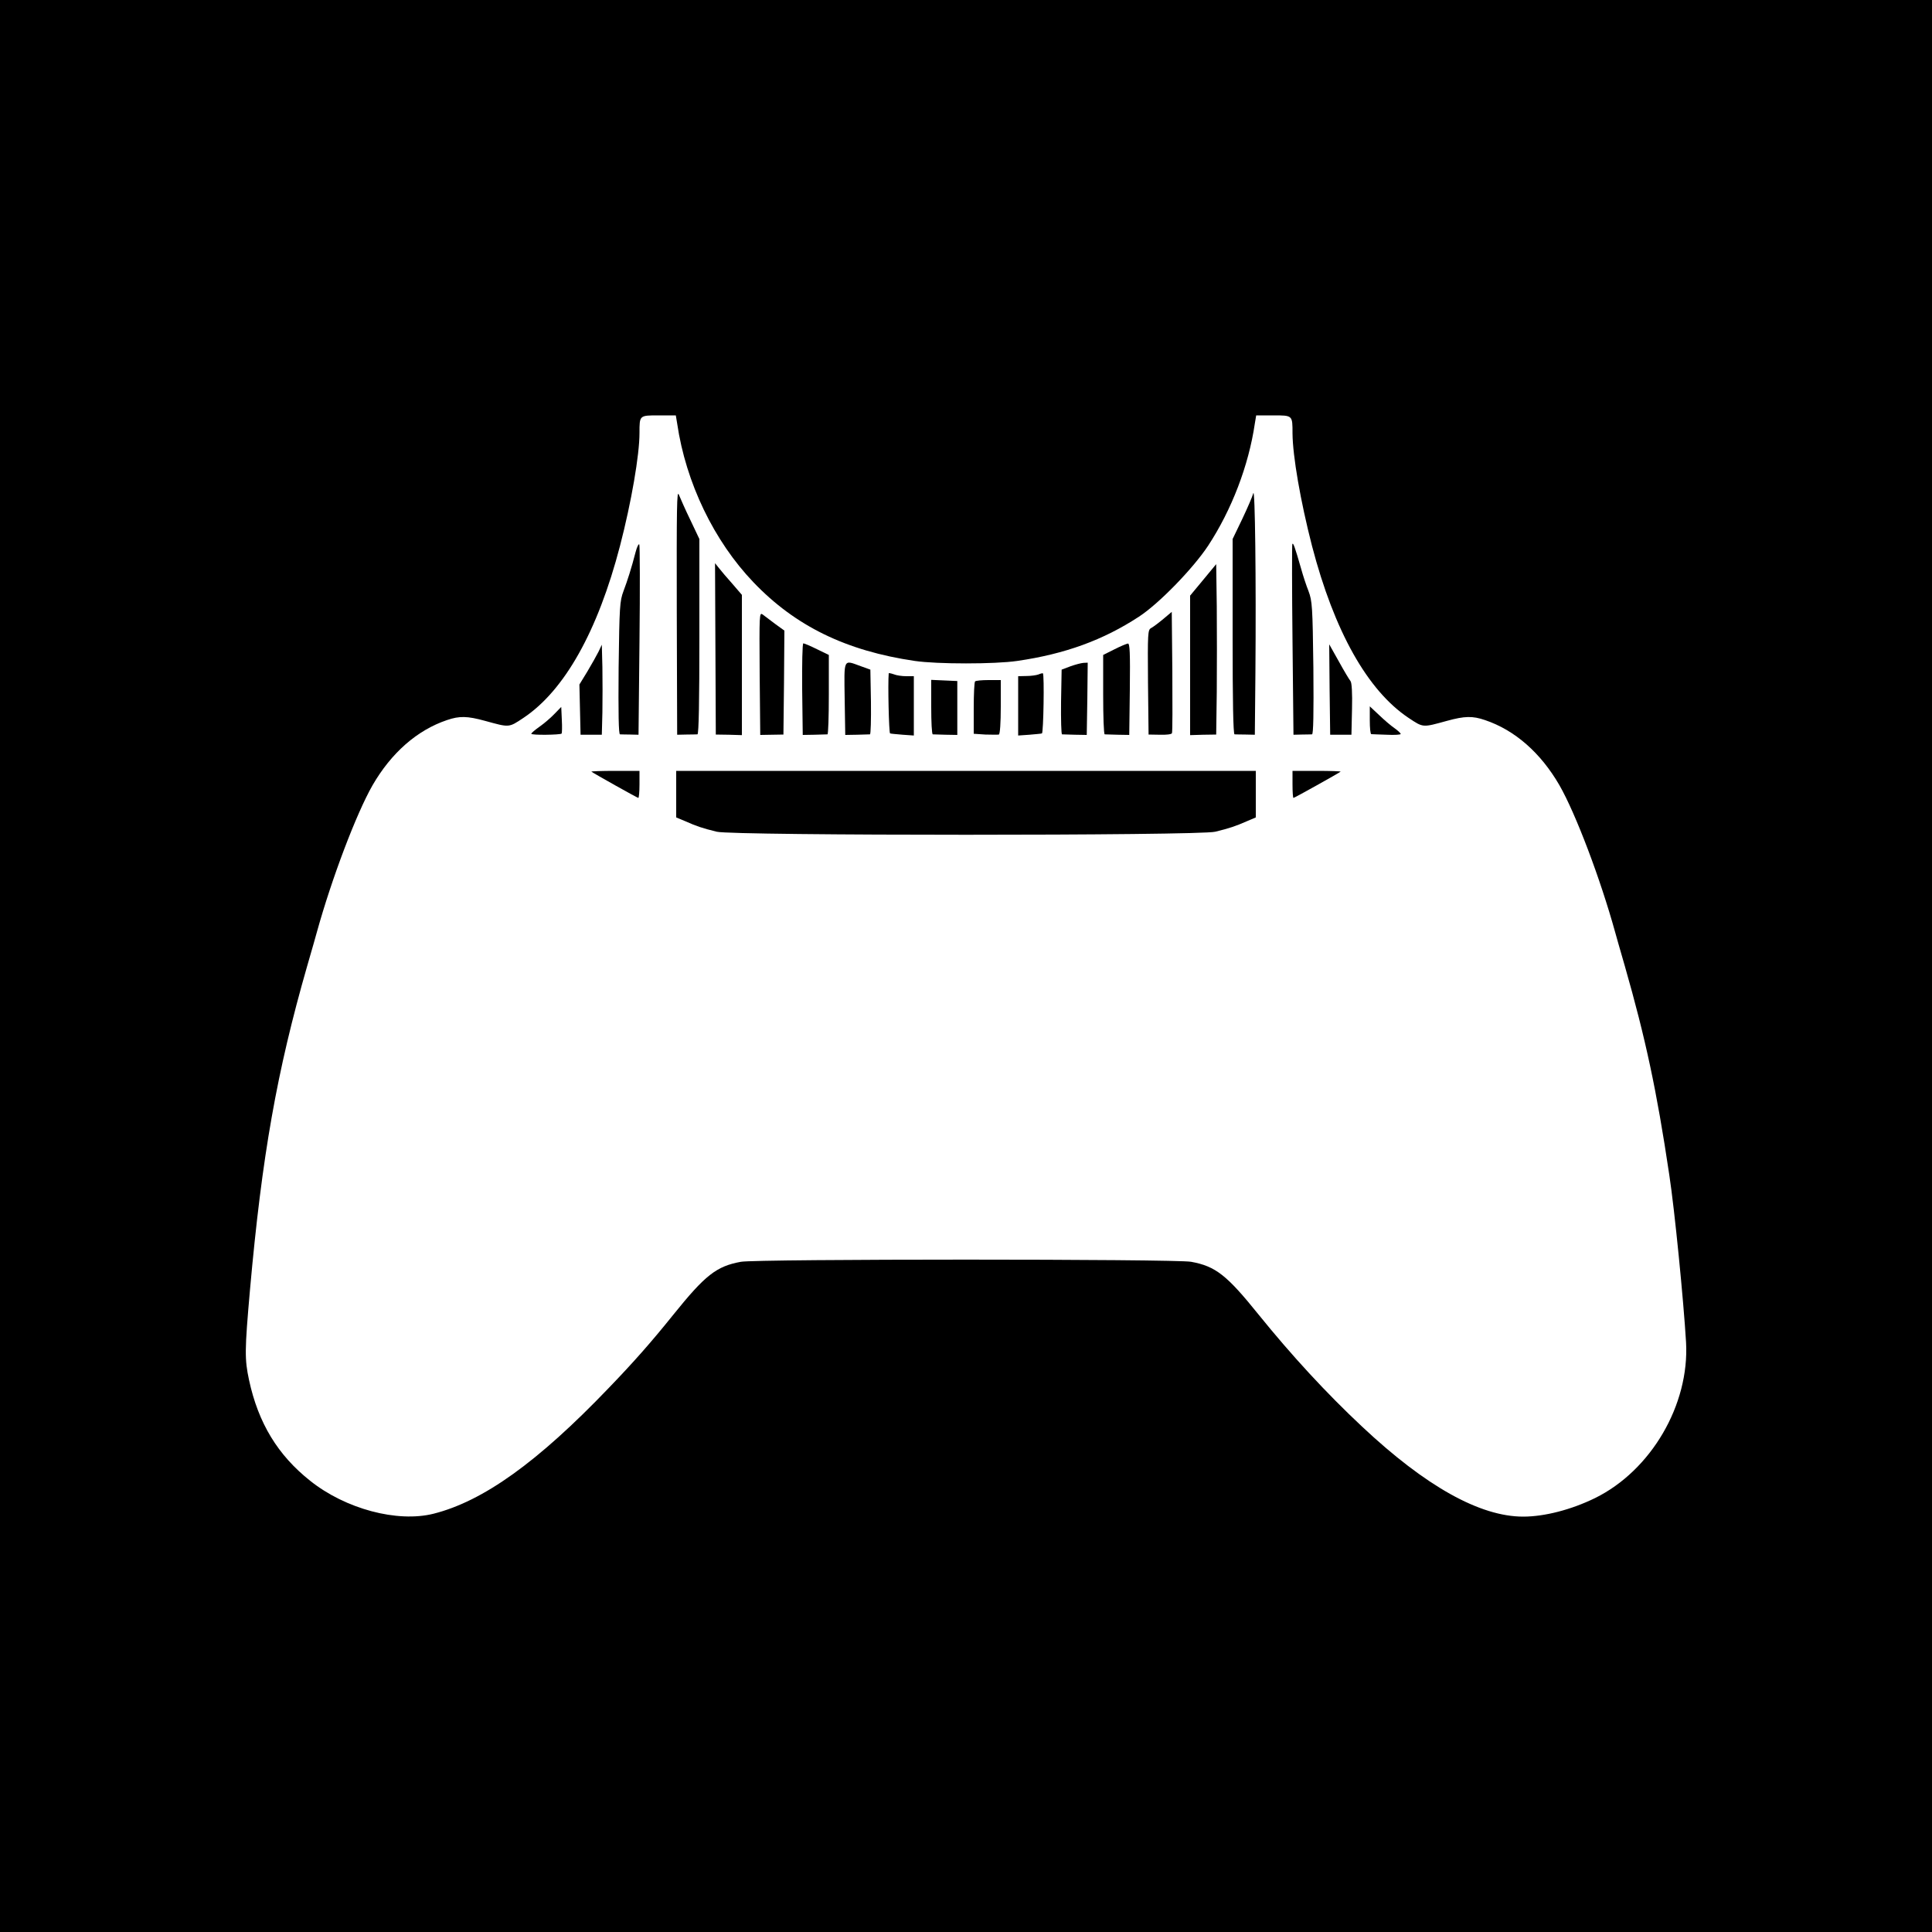
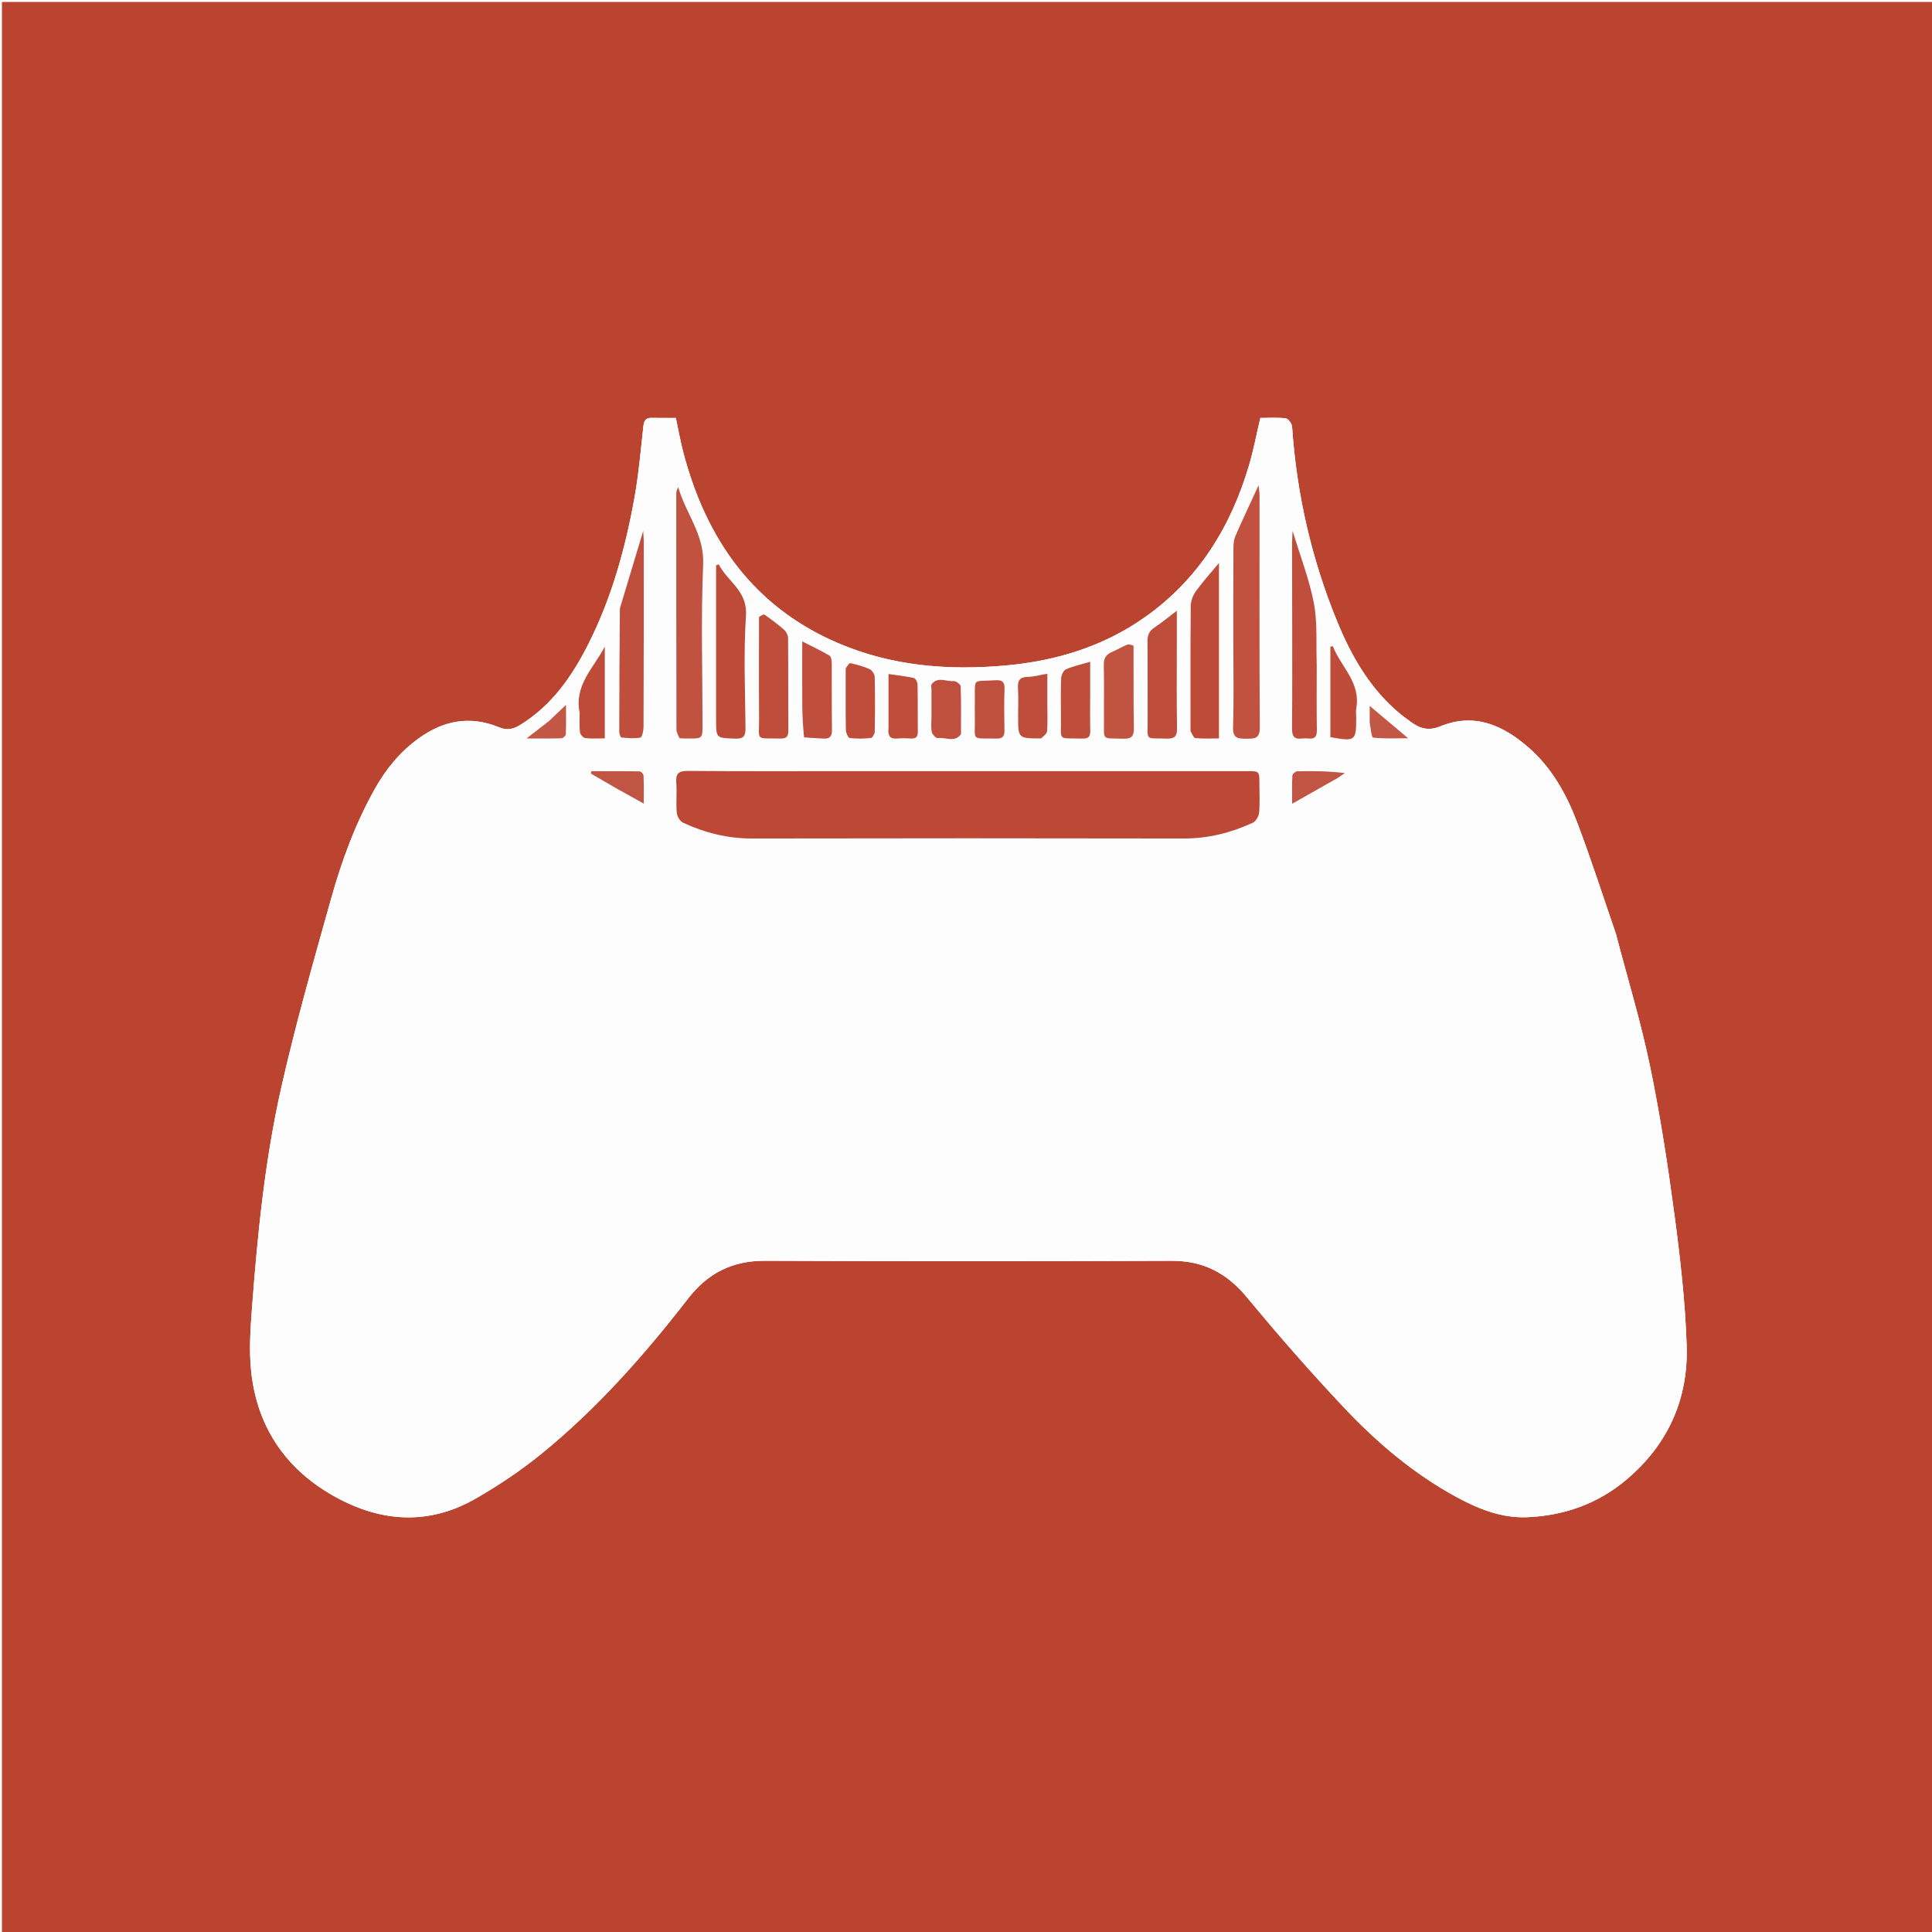
- <svg xmlns="http://www.w3.org/2000/svg" version="1.0" width="1000pt" height="1000pt" viewBox="0 0 1000 1000" preserveAspectRatio="xMidYMid meet">
-   <g transform="translate(0,1000) scale(0.1,-0.1)" fill="#000000" stroke="none">
-     <path d="M0 5000 l0 -5000 5000 0 5000 0 0 5000 0 5000 -5000 0 -5000 0 0 -5000z m3505 2808 c45 -307 191 -609 395 -822 217 -227 480 -355 835 -407 116 -17 414 -17 530 0 248 36 445 108 630 229 103 67 279 248 358 367 122 186 210 415 242 633 l7 42 88 0 c101 0 100 1 100 -93 1 -118 41 -350 101 -583 115 -441 287 -748 500 -890 77 -51 71 -50 199 -15 91 25 132 26 196 4 155 -52 289 -170 386 -338 84 -147 211 -482 288 -760 4 -16 27 -95 50 -175 107 -374 165 -643 230 -1080 28 -183 74 -650 87 -868 18 -323 -181 -663 -471 -806 -123 -60 -261 -96 -372 -96 -224 0 -505 157 -834 466 -186 174 -366 370 -535 579 -165 205 -223 251 -350 274 -82 15 -2248 15 -2330 0 -127 -23 -185 -69 -350 -274 -115 -143 -205 -245 -335 -380 -368 -384 -649 -585 -906 -650 -188 -47 -456 25 -638 170 -168 133 -269 299 -317 522 -23 108 -23 151 5 468 62 694 139 1129 296 1675 23 80 46 159 50 175 77 278 204 613 288 760 97 168 231 286 386 338 64 22 105 21 196 -4 128 -35 122 -36 199 15 213 142 385 449 500 890 59 227 101 471 101 585 0 92 -1 91 100 91 l88 0 7 -42z" />
-     <path d="M3503 6836 l2 -639 48 1 c26 0 52 1 57 1 7 1 10 176 10 506 l0 505 -46 97 c-26 53 -52 113 -60 132 -11 30 -12 -65 -11 -603z" />
-     <path d="M6487 7447 c-4 -16 -30 -76 -57 -133 l-50 -104 0 -505 c0 -330 3 -505 10 -506 6 0 31 -1 58 -1 l47 -1 3 322 c4 481 -2 960 -11 928z" />
-     <path d="M3290 7143 c-22 -85 -42 -147 -63 -203 -19 -51 -21 -79 -25 -397 -2 -237 0 -343 7 -344 6 0 30 -1 54 -1 l42 -1 5 487 c3 269 2 492 -1 498 -3 5 -12 -12 -19 -39z" />
-     <path d="M6689 7183 c-2 -7 -2 -232 1 -500 l5 -486 43 1 c23 0 47 1 53 1 7 1 9 107 7 344 -4 318 -6 346 -25 397 -12 30 -29 82 -38 115 -33 115 -42 140 -46 128z" />
-     <path d="M3703 6642 l2 -444 68 -1 67 -2 0 363 0 363 -49 57 c-28 31 -59 68 -70 82 l-20 25 2 -443z" />
-     <path d="M6228 6999 l-68 -82 0 -361 0 -361 67 2 68 1 3 221 c1 122 1 320 0 441 l-3 220 -67 -81z" />
-     <path d="M3932 6514 l3 -318 60 1 60 1 3 269 2 269 -47 34 c-25 19 -55 41 -65 49 -18 13 -18 3 -16 -305z" />
-     <path d="M6021 6796 c-24 -20 -52 -41 -63 -47 -17 -9 -18 -25 -16 -280 l3 -271 59 -1 c32 -1 60 2 62 8 3 6 3 149 2 319 l-3 309 -44 -37z" />
-     <path d="M4152 6433 l3 -237 60 1 c33 1 63 2 68 2 4 1 7 93 7 206 l0 205 -62 30 c-34 17 -65 30 -70 30 -5 0 -7 -107 -6 -237z" />
-     <path d="M5768 6639 l-58 -29 0 -205 c0 -113 3 -205 8 -206 4 0 34 -1 67 -2 l60 -1 3 237 c2 187 0 237 -10 236 -7 -1 -39 -14 -70 -30z" />
-     <path d="M3098 6627 c-10 -20 -36 -66 -58 -103 l-41 -67 3 -130 3 -130 55 0 55 0 3 117 c1 64 1 168 0 232 l-3 117 -17 -36z" />
-     <path d="M6882 6431 l3 -234 55 0 55 0 3 133 c2 82 -1 137 -8 145 -6 7 -33 52 -60 101 l-50 89 2 -234z" />
-     <path d="M4372 6383 l3 -187 60 1 c33 1 63 2 68 2 4 1 6 76 5 168 l-3 167 -50 18 c-91 33 -86 44 -83 -169z" />
-     <path d="M5540 6551 l-45 -17 -3 -167 c-1 -92 1 -167 5 -168 5 0 35 -1 68 -2 l60 -1 3 187 2 187 -22 -1 c-13 -1 -43 -9 -68 -18z" />
-     <path d="M4600 6515 c-5 -53 1 -310 7 -311 4 -2 34 -4 66 -7 l57 -4 0 154 0 153 -39 0 c-22 0 -51 4 -65 10 -14 5 -26 7 -26 5z" />
-     <path d="M5375 6509 c-11 -4 -39 -8 -62 -8 l-43 -1 0 -153 0 -154 58 4 c31 3 61 5 65 7 8 1 13 304 5 311 -1 1 -12 -1 -23 -6z" />
-     <path d="M4820 6340 c0 -77 3 -140 8 -141 4 0 34 -1 67 -2 l60 -1 0 139 0 140 -67 3 -68 3 0 -141z" />
-     <path d="M5047 6473 c-4 -3 -7 -66 -7 -139 l0 -132 60 -4 c33 -1 65 -1 70 0 6 2 10 61 10 143 l0 139 -63 0 c-35 0 -67 -3 -70 -7z" />
-     <path d="M2870 6305 c-19 -20 -54 -50 -77 -66 -24 -17 -43 -33 -43 -37 0 -8 149 -6 157 1 2 3 3 35 1 71 l-3 67 -35 -36z" />
-     <path d="M7090 6272 c0 -40 3 -72 8 -72 4 0 40 -2 80 -3 39 -2 72 0 72 4 0 4 -15 18 -32 30 -18 12 -54 43 -80 68 l-48 45 0 -72z" />
-     <path d="M3061 6006 c10 -8 238 -136 243 -136 3 0 6 32 6 70 l0 70 -127 0 c-69 0 -124 -2 -122 -4z" />
-     <path d="M3500 5890 l0 -121 48 -20 c56 -25 88 -36 162 -54 82 -21 2498 -21 2580 0 74 18 106 29 163 54 l47 20 0 121 0 120 -1500 0 -1500 0 0 -120z" />
-     <path d="M6690 5940 c0 -38 2 -70 5 -70 5 0 236 129 244 136 2 2 -53 4 -122 4 l-127 0 0 -70z" />
-   </g>
+ <svg xmlns="http://www.w3.org/2000/svg" version="1.1" id="Layer_1" x="0px" y="0px" width="100%" viewBox="0 0 1000 1000" enable-background="new 0 0 1000 1000" xml:space="preserve">
+   <path fill="#BB4430" opacity="1" stroke="none" d=" M628,1001   C418.667,1001 209.833,1001 1,1001   C1,667.667 1,334.333 1,1   C334.333,1 667.667,1 1001,1   C1001,334.333 1001,667.667 1001,1001   C876.833,1001 752.667,1001 628,1001  M836.326,483.098   C829.702,463.917 823.516,444.57 816.311,425.611   C810.785,411.069 803.233,397.44 791.259,386.981   C777.978,375.379 763.178,368.705 745.462,375.967   C739.491,378.414 734.888,377.139 730.23,373.625   C728.502,372.321 726.699,371.111 725.026,369.74   C709.354,356.902 699.593,339.914 692.077,321.58   C678.841,289.292 671.129,255.668 668.778,220.814   C668.673,219.253 666.783,216.695 665.485,216.535   C661.116,215.995 656.638,216.33 652.343,216.33   C650.325,224.885 648.803,233.083 646.444,241.032   C636.979,272.918 620.224,299.944 592.67,319.415   C570.878,334.813 546.246,342.209 519.893,344.516   C490.258,347.11 461.21,344.659 433.646,332.813   C390.028,314.069 365.669,279.327 353.798,234.632   C352.195,228.597 351.127,222.421 349.811,216.308   C345.311,216.308 341.322,216.385 337.339,216.282   C334.366,216.205 333.357,217.579 333.036,220.45   C331.651,232.849 330.603,245.324 328.403,257.586   C323.744,283.552 316.746,308.889 304.897,332.62   C296.386,349.664 285.822,365.079 269.106,375.315   C265.617,377.451 262.386,378.135 258.317,376.455   C243.499,370.339 229.784,372.783 216.854,382.075   C207.149,389.048 199.845,397.963 194.071,408.23   C183.977,426.181 176.903,445.433 171.376,465.147   C162.26,497.66 152.967,530.178 145.541,563.098   C137.14,600.338 133.34,638.378 130.471,676.436   C129.638,687.484 128.845,698.738 129.991,709.693   C132.939,737.884 147.222,759.581 171.675,773.728   C195.905,787.745 221.253,790.031 246.258,775.641   C258.038,768.861 269.497,761.214 280.038,752.651   C308.89,729.214 333.406,701.484 356.104,672.193   C366.394,658.915 379.043,652.506 395.951,652.577   C466.103,652.872 536.257,652.848 606.409,652.592   C622.909,652.532 635.116,659.002 645.553,671.648   C661.655,691.157 678.352,710.233 695.71,728.63   C712.776,746.72 731.722,762.805 753.761,774.81   C765.163,781.021 777.236,785.838 790.309,785.315   C809.402,784.551 826.908,778.434 841.737,765.954   C863.26,747.843 873.921,724.278 873.022,696.507   C872.295,674.083 869.746,651.65 866.781,629.384   C863.333,603.489 859.389,577.599 854.097,552.031   C849.348,529.085 842.481,506.577 836.326,483.098  z" />
+   <path fill="#FEFDFD" opacity="1" stroke="none" d=" M836.438,483.487   C842.481,506.577 849.348,529.085 854.097,552.031   C859.389,577.599 863.333,603.489 866.781,629.384   C869.746,651.65 872.295,674.083 873.022,696.507   C873.921,724.278 863.26,747.843 841.737,765.954   C826.908,778.434 809.402,784.551 790.309,785.315   C777.236,785.838 765.163,781.021 753.761,774.81   C731.722,762.805 712.776,746.72 695.71,728.63   C678.352,710.233 661.655,691.157 645.553,671.648   C635.116,659.002 622.909,652.532 606.409,652.592   C536.257,652.848 466.103,652.872 395.951,652.577   C379.043,652.506 366.394,658.915 356.104,672.193   C333.406,701.484 308.89,729.214 280.038,752.651   C269.497,761.214 258.038,768.861 246.258,775.641   C221.253,790.031 195.905,787.745 171.675,773.728   C147.222,759.581 132.939,737.884 129.991,709.693   C128.845,698.738 129.638,687.484 130.471,676.436   C133.34,638.378 137.14,600.338 145.541,563.098   C152.967,530.178 162.26,497.66 171.376,465.147   C176.903,445.433 183.977,426.181 194.071,408.23   C199.845,397.963 207.149,389.048 216.854,382.075   C229.784,372.783 243.499,370.339 258.317,376.455   C262.386,378.135 265.617,377.451 269.106,375.315   C285.822,365.079 296.386,349.664 304.897,332.62   C316.746,308.889 323.744,283.552 328.403,257.586   C330.603,245.324 331.651,232.849 333.036,220.45   C333.357,217.579 334.366,216.205 337.339,216.282   C341.322,216.385 345.311,216.308 349.811,216.308   C351.127,222.421 352.195,228.597 353.798,234.632   C365.669,279.327 390.028,314.069 433.646,332.813   C461.21,344.659 490.258,347.11 519.893,344.516   C546.246,342.209 570.878,334.813 592.67,319.415   C620.224,299.944 636.979,272.918 646.444,241.032   C648.803,233.083 650.325,224.885 652.343,216.33   C656.638,216.33 661.116,215.995 665.485,216.535   C666.783,216.695 668.673,219.253 668.778,220.814   C671.129,255.668 678.841,289.292 692.077,321.58   C699.593,339.914 709.354,356.902 725.026,369.74   C726.699,371.111 728.502,372.321 730.23,373.625   C734.888,377.139 739.491,378.414 745.462,375.967   C763.178,368.705 777.978,375.379 791.259,386.981   C803.233,397.44 810.785,411.069 816.311,425.611   C823.516,444.57 829.702,463.917 836.438,483.487  M439.5,399.141   C411.676,399.141 383.85,399.263 356.028,399.026   C351.097,398.984 349.69,400.517 350.043,405.223   C350.429,410.359 349.836,415.573 350.288,420.698   C350.451,422.548 352.002,425.12 353.612,425.863   C364.898,431.075 376.682,434.032 389.305,434.008   C463.781,433.865 538.258,433.865 612.735,434.008   C625.359,434.032 637.139,431.053 648.427,425.85   C650.029,425.112 651.543,422.518 651.714,420.657   C652.169,415.7 651.869,410.674 651.869,405.676   C651.869,399.146 651.869,399.141 645.433,399.141   C577.122,399.14 508.811,399.141 439.5,399.141  M638.375,334.5   C638.375,348.486 638.67,362.482 638.232,376.455   C638.049,382.3 640.895,382.353 645.193,382.356   C649.485,382.358 652.114,382.314 652.075,376.471   C651.806,336.512 651.961,296.55 651.954,256.588   C651.953,255.134 651.691,253.679 651.448,251.163   C647.06,260.695 643.161,268.926 639.514,277.268   C638.685,279.165 638.432,281.443 638.421,283.548   C638.336,300.199 638.375,316.849 638.375,334.5  M352.208,382.203   C353.54,382.221 354.872,382.253 356.204,382.254   C363.626,382.262 363.626,382.26 363.626,375.06   C363.625,347.412 362.77,319.727 363.959,292.13   C364.628,276.622 354.881,265.708 351.081,252.228   C350.313,253.415 350.031,254.5 350.031,255.585   C350.029,296.225 350.039,336.864 350.128,377.503   C350.131,379.014 350.934,380.524 352.208,382.203  M616.219,378.818   C617.065,379.948 617.829,381.965 618.773,382.054   C622.699,382.422 626.68,382.209 630.939,382.209   C630.939,351.859 630.939,322.096 630.939,291.409   C626.515,296.74 622.498,301.152 619.028,305.96   C617.514,308.059 616.36,310.959 616.335,313.508   C616.126,334.984 616.215,356.464 616.219,378.818  M370.647,316.5   C370.647,335.166 370.648,353.832 370.647,372.498   C370.647,382.209 370.657,381.935 380.446,382.315   C385.121,382.497 385.918,380.795 385.874,376.604   C385.672,357.274 384.852,337.879 386.109,318.628   C386.955,305.656 376.488,301.013 372.029,292.11   C371.568,292.279 371.108,292.447 370.647,292.615   C370.647,300.243 370.647,307.871 370.647,316.5  M681.538,343.5   C681.152,333.061 681.989,322.389 680.066,312.241   C677.731,299.916 673.067,288.033 669.053,274.776   C668.92,277.52 668.775,279.123 668.775,280.726   C668.779,293.044 668.825,305.361 668.832,317.679   C668.843,337.488 668.919,357.297 668.76,377.105   C668.729,380.944 669.785,382.767 673.8,382.257   C674.946,382.112 676.138,382.132 677.29,382.253   C680.545,382.594 681.648,381.231 681.602,377.958   C681.443,366.807 681.539,355.653 681.538,343.5  M320.738,315.344   C320.65,336.473 320.544,357.603 320.521,378.733   C320.52,379.772 321.152,381.667 321.63,381.713   C324.911,382.031 328.31,382.376 331.482,381.752   C332.37,381.577 333.089,378.179 333.097,376.257   C333.216,344.303 333.213,312.349 333.221,280.394   C333.221,278.945 333.061,277.496 332.906,274.854   C328.687,288.861 324.824,301.689 320.738,315.344  M392.853,319.731   C392.859,337.041 392.757,354.352 392.908,371.661   C393.013,383.774 390.527,382.003 403.88,382.271   C406.825,382.33 408.059,381.415 408.039,378.306   C407.938,362.328 408.042,346.349 407.909,330.371   C407.897,328.922 407.074,327.071 405.998,326.115   C402.771,323.25 399.291,320.652 395.751,318.178   C395.229,317.812 393.845,318.68 392.853,319.731  M609.129,332.516   C609.129,327.442 609.129,322.368 609.129,316.117   C604.562,319.578 601.154,322.424 597.474,324.859   C594.778,326.642 593.911,328.802 593.944,331.95   C594.083,345.445 593.934,358.943 594.028,372.439   C594.107,383.841 592.387,381.908 603.754,382.299   C607.812,382.439 609.291,381.263 609.222,376.998   C608.986,362.506 609.13,348.007 609.129,332.516  M586.671,333.825   C585.542,333.77 584.266,333.347 583.313,333.73   C580.703,334.779 578.289,336.314 575.686,337.383   C572.512,338.686 571.233,340.704 571.324,344.261   C571.561,353.565 571.347,362.879 571.423,372.189   C571.515,383.545 569.77,382.009 581.462,382.348   C585.593,382.468 586.946,381.152 586.879,376.981   C586.654,362.853 586.779,348.72 586.671,333.825  M416.514,381.886   C419.654,382.004 422.803,382.012 425.932,382.272   C429.328,382.554 430.67,381.313 430.62,377.767   C430.458,366.317 430.6,354.862 430.512,343.41   C430.502,342.015 430.242,339.89 429.35,339.359   C425.061,336.806 420.516,334.684 415.24,331.989   C415.24,344.035 415.177,354.797 415.267,365.558   C415.311,370.833 415.637,376.105 416.514,381.886  M549.141,371.445   C549.472,383.979 546.649,381.934 560.322,382.28   C563.427,382.359 564.384,381.199 564.316,378.23   C564.168,371.761 564.27,365.286 564.27,358.814   C564.27,353.578 564.27,348.342 564.27,342.523   C559.493,343.946 555.444,344.815 551.727,346.444   C550.439,347.008 549.32,349.428 549.251,351.048   C548.973,357.508 549.139,363.988 549.141,371.445  M437.728,346.388   C437.728,356.865 437.648,367.343 437.82,377.817   C437.844,379.283 438.951,381.877 439.807,381.986   C443.404,382.444 447.116,382.354 450.738,381.991   C451.542,381.911 452.741,379.918 452.761,378.789   C452.928,369.312 452.973,359.83 452.745,350.356   C452.712,348.954 451.364,346.92 450.094,346.342   C446.947,344.909 443.526,344.005 440.133,343.256   C439.534,343.123 438.543,344.767 437.728,346.388  M688.598,375.318   C688.598,377.433 688.598,379.548 688.598,381.545   C701.526,383.871 701.968,383.522 701.968,371.588   C701.967,369.928 701.717,368.224 702.007,366.617   C704.414,353.277 694.024,345.122 689.861,334.455   C689.44,334.541 689.019,334.627 688.599,334.713   C688.599,347.928 688.599,361.143 688.598,375.318  M300.033,369.491   C300.037,372.654 299.791,375.849 300.175,378.966   C300.317,380.129 301.83,381.898 302.887,382.03   C306.13,382.433 309.454,382.177 313.043,382.177   C313.043,365.976 313.043,350.319 313.043,334.662   C307.448,345.577 297.037,354.544 300.033,369.491  M482.135,371.445   C482.138,373.939 481.779,376.51 482.292,378.894   C482.566,380.171 484.499,382.182 485.409,382.045   C489.373,381.447 493.984,384.483 497.294,380.165   C497.465,379.942 497.401,379.518 497.402,379.187   C497.407,371.209 497.537,363.225 497.242,355.258   C497.205,354.251 494.835,352.416 493.705,352.531   C489.87,352.921 485.481,350.021 482.263,354.06   C481.768,354.68 482.136,356 482.135,356.997   C482.129,361.485 482.134,365.973 482.135,371.445  M504.572,363.561   C504.571,366.22 504.518,368.88 504.58,371.538   C504.869,383.907 502.092,382.01 515.919,382.273   C518.994,382.332 519.961,381.004 519.908,378.073   C519.779,370.929 519.67,363.774 519.947,356.638   C520.101,352.661 518.478,351.874 514.925,352.113   C503.105,352.909 504.714,350.388 504.572,363.561  M459.892,377.322   C459.425,380.88 460.705,382.642 464.559,382.251   C466.862,382.017 469.215,382.11 471.533,382.25   C474.115,382.405 475.085,381.351 475.055,378.773   C474.962,370.631 475.098,362.485 474.933,354.344   C474.909,353.154 473.915,351.151 473.045,350.953   C468.934,350.017 464.711,349.579 459.892,348.869   C459.892,358.49 459.892,367.422 459.892,377.322  M539.325,382.181   C540.25,380.932 541.882,379.732 541.975,378.423   C542.303,373.79 542.105,369.12 542.106,364.464   C542.107,359.386 542.106,354.308 542.106,348.719   C538.113,349.397 535.037,350.31 531.95,350.348   C527.643,350.402 526.68,352.421 526.907,356.278   C527.189,361.084 526.976,365.919 526.977,370.741   C526.977,382.212 526.976,382.212 539.325,382.181  M319.228,408.142   C323.518,410.537 327.807,412.932 333.195,415.941   C333.195,410.322 333.298,405.908 333.102,401.507   C333.066,400.701 331.828,399.285 331.124,399.272   C322.785,399.115 314.442,399.171 306.099,399.171   C306.018,399.585 305.936,399.999 305.854,400.414   C310.095,402.878 314.336,405.343 319.228,408.142  M692.842,402.42   C693.936,401.66 695.03,400.9 696.123,400.14   C687.634,399.111 679.544,399.039 671.46,399.212   C670.561,399.231 668.976,400.605 668.929,401.421   C668.677,405.825 668.809,410.251 668.809,416.029   C677.357,411.176 684.79,406.956 692.842,402.42  M283.89,373.44   C280.507,376.059 277.123,378.679 272.539,382.228   C279.521,382.228 285.093,382.311 290.656,382.134   C291.447,382.108 292.831,380.842 292.863,380.103   C293.066,375.426 292.966,370.735 292.966,364.842   C289.423,368.209 286.921,370.587 283.89,373.44  M708.949,374.482   C709.529,377.028 709.865,381.679 710.728,381.778   C716.43,382.438 722.245,382.119 728.843,382.119   C721.834,376.218 715.734,371.081 708.949,365.368   C708.949,368.676 708.949,371.122 708.949,374.482  z" />
+   <path fill="#BD4835" opacity="1" stroke="none" d=" M440,399.141   C508.811,399.141 577.122,399.14 645.433,399.141   C651.869,399.141 651.869,399.146 651.869,405.676   C651.869,410.674 652.169,415.7 651.714,420.657   C651.543,422.518 650.029,425.112 648.427,425.85   C637.139,431.053 625.359,434.032 612.735,434.008   C538.258,433.865 463.781,433.865 389.305,434.008   C376.682,434.032 364.898,431.075 353.612,425.863   C352.002,425.12 350.451,422.548 350.288,420.698   C349.836,415.573 350.429,410.359 350.043,405.223   C349.69,400.517 351.097,398.984 356.028,399.026   C383.85,399.263 411.676,399.141 440,399.141  z" />
+   <path fill="#C0523F" opacity="1" stroke="none" d=" M638.375,334   C638.375,316.849 638.336,300.199 638.421,283.548   C638.432,281.443 638.685,279.165 639.514,277.268   C643.161,268.926 647.06,260.695 651.448,251.163   C651.691,253.679 651.953,255.134 651.954,256.588   C651.961,296.55 651.806,336.512 652.075,376.471   C652.114,382.314 649.485,382.358 645.193,382.356   C640.895,382.353 638.049,382.3 638.232,376.455   C638.67,362.482 638.375,348.486 638.375,334  z" />
+   <path fill="#C0523F" opacity="1" stroke="none" d=" M351.787,382.118   C350.934,380.524 350.131,379.014 350.128,377.503   C350.039,336.864 350.029,296.225 350.031,255.585   C350.031,254.5 350.313,253.415 351.081,252.228   C354.881,265.708 364.628,276.622 363.959,292.13   C362.77,319.727 363.625,347.412 363.626,375.06   C363.626,382.26 363.626,382.262 356.204,382.254   C354.872,382.253 353.54,382.221 351.787,382.118  z" />
+   <path fill="#BE4B38" opacity="1" stroke="none" d=" M616.217,378.38   C616.215,356.464 616.126,334.984 616.335,313.508   C616.36,310.959 617.514,308.059 619.028,305.96   C622.498,301.152 626.515,296.74 630.939,291.409   C630.939,322.096 630.939,351.859 630.939,382.209   C626.68,382.209 622.699,382.422 618.773,382.054   C617.829,381.965 617.065,379.948 616.217,378.38  z" />
+   <path fill="#BE4B38" opacity="1" stroke="none" d=" M370.647,316   C370.647,307.871 370.647,300.243 370.647,292.615   C371.108,292.447 371.568,292.279 372.029,292.11   C376.488,301.013 386.955,305.656 386.109,318.628   C384.852,337.879 385.672,357.274 385.874,376.604   C385.918,380.795 385.121,382.497 380.446,382.315   C370.657,381.935 370.647,382.209 370.647,372.498   C370.648,353.832 370.647,335.166 370.647,316  z" />
+   <path fill="#BF4E3C" opacity="1" stroke="none" d=" M681.537,344   C681.539,355.653 681.443,366.807 681.602,377.958   C681.648,381.231 680.545,382.594 677.29,382.253   C676.138,382.132 674.946,382.112 673.8,382.257   C669.785,382.767 668.729,380.944 668.76,377.105   C668.919,357.297 668.843,337.488 668.832,317.679   C668.825,305.361 668.779,293.044 668.775,280.726   C668.775,279.123 668.92,277.52 669.053,274.776   C673.067,288.033 677.731,299.916 680.066,312.241   C681.989,322.389 681.152,333.061 681.537,344  z" />
+   <path fill="#BF4E3C" opacity="1" stroke="none" d=" M320.849,314.93   C324.824,301.689 328.687,288.861 332.906,274.854   C333.061,277.496 333.221,278.945 333.221,280.394   C333.213,312.349 333.216,344.303 333.097,376.257   C333.089,378.179 332.37,381.577 331.482,381.752   C328.31,382.376 324.911,382.031 321.63,381.713   C321.152,381.667 320.52,379.772 320.521,378.733   C320.544,357.603 320.65,336.473 320.849,314.93  z" />
+   <path fill="#BE4E3A" opacity="1" stroke="none" d=" M392.856,319.354   C393.845,318.68 395.229,317.812 395.751,318.178   C399.291,320.652 402.771,323.25 405.998,326.115   C407.074,327.071 407.897,328.922 407.909,330.371   C408.042,346.349 407.938,362.328 408.039,378.306   C408.059,381.415 406.825,382.33 403.88,382.271   C390.527,382.003 393.013,383.774 392.908,371.661   C392.757,354.352 392.859,337.041 392.856,319.354  z" />
+   <path fill="#BE4E3A" opacity="1" stroke="none" d=" M609.129,333.013   C609.13,348.007 608.986,362.506 609.222,376.998   C609.291,381.263 607.812,382.439 603.754,382.299   C592.387,381.908 594.107,383.841 594.028,372.439   C593.934,358.943 594.083,345.445 593.944,331.95   C593.911,328.802 594.778,326.642 597.474,324.859   C601.154,322.424 604.562,319.578 609.129,316.117   C609.129,322.368 609.129,327.442 609.129,333.013  z" />
+   <path fill="#C15441" opacity="1" stroke="none" d=" M586.721,334.207   C586.779,348.72 586.654,362.853 586.879,376.981   C586.946,381.152 585.593,382.468 581.462,382.348   C569.77,382.009 571.515,383.545 571.423,372.189   C571.347,362.879 571.561,353.565 571.324,344.261   C571.233,340.704 572.512,338.686 575.686,337.383   C578.289,336.314 580.703,334.779 583.313,333.73   C584.266,333.347 585.542,333.77 586.721,334.207  z" />
+   <path fill="#BF4F3C" opacity="1" stroke="none" d=" M416.175,381.632   C415.637,376.105 415.311,370.833 415.267,365.558   C415.177,354.797 415.24,344.035 415.24,331.989   C420.516,334.684 425.061,336.806 429.35,339.359   C430.242,339.89 430.502,342.015 430.512,343.41   C430.6,354.862 430.458,366.317 430.62,377.767   C430.67,381.313 429.328,382.554 425.932,382.272   C422.803,382.012 419.654,382.004 416.175,381.632  z" />
+   <path fill="#BE4D3A" opacity="1" stroke="none" d=" M549.141,370.953   C549.139,363.988 548.973,357.508 549.251,351.048   C549.32,349.428 550.439,347.008 551.727,346.444   C555.444,344.815 559.493,343.946 564.27,342.523   C564.27,348.342 564.27,353.578 564.27,358.814   C564.27,365.286 564.168,371.761 564.316,378.23   C564.384,381.199 563.427,382.359 560.322,382.28   C546.649,381.934 549.472,383.979 549.141,370.953  z" />
+   <path fill="#BE4D3A" opacity="1" stroke="none" d=" M437.73,345.989   C438.543,344.767 439.534,343.123 440.133,343.256   C443.526,344.005 446.947,344.909 450.094,346.342   C451.364,346.92 452.712,348.954 452.745,350.356   C452.973,359.83 452.928,369.312 452.761,378.789   C452.741,379.918 451.542,381.911 450.738,381.991   C447.116,382.354 443.404,382.444 439.807,381.986   C438.951,381.877 437.844,379.283 437.82,377.817   C437.648,367.343 437.728,356.865 437.73,345.989  z" />
+   <path fill="#BE4C38" opacity="1" stroke="none" d=" M688.598,374.838   C688.599,361.143 688.599,347.928 688.599,334.713   C689.019,334.627 689.44,334.541 689.861,334.455   C694.024,345.122 704.414,353.277 702.007,366.617   C701.717,368.224 701.967,369.928 701.968,371.588   C701.968,383.522 701.526,383.871 688.598,381.545   C688.598,379.548 688.598,377.433 688.598,374.838  z" />
+   <path fill="#BE4C38" opacity="1" stroke="none" d=" M300.033,368.995   C297.037,354.544 307.448,345.577 313.043,334.662   C313.043,350.319 313.043,365.976 313.043,382.177   C309.454,382.177 306.13,382.433 302.887,382.03   C301.83,381.898 300.317,380.129 300.175,378.966   C299.791,375.849 300.037,372.654 300.033,368.995  z" />
+   <path fill="#BF503D" opacity="1" stroke="none" d=" M482.135,370.953   C482.134,365.973 482.129,361.485 482.135,356.997   C482.136,356 481.768,354.68 482.263,354.06   C485.481,350.021 489.87,352.921 493.705,352.531   C494.835,352.416 497.205,354.251 497.242,355.258   C497.537,363.225 497.407,371.209 497.402,379.187   C497.401,379.518 497.465,379.942 497.294,380.165   C493.984,384.483 489.373,381.447 485.409,382.045   C484.499,382.182 482.566,380.171 482.292,378.894   C481.779,376.51 482.138,373.939 482.135,370.953  z" />
+   <path fill="#BF503D" opacity="1" stroke="none" d=" M504.572,363.075   C504.714,350.388 503.105,352.909 514.925,352.113   C518.478,351.874 520.101,352.661 519.947,356.638   C519.67,363.774 519.779,370.929 519.908,378.073   C519.961,381.004 518.994,382.332 515.919,382.273   C502.092,382.01 504.869,383.907 504.58,371.538   C504.518,368.88 504.571,366.22 504.572,363.075  z" />
+   <path fill="#BE4D3A" opacity="1" stroke="none" d=" M459.892,376.839   C459.892,367.422 459.892,358.49 459.892,348.869   C464.711,349.579 468.934,350.017 473.045,350.953   C473.915,351.151 474.909,353.154 474.933,354.344   C475.098,362.485 474.962,370.631 475.055,378.773   C475.085,381.351 474.115,382.405 471.533,382.25   C469.215,382.11 466.862,382.017 464.559,382.251   C460.705,382.642 459.425,380.88 459.892,376.839  z" />
+   <path fill="#BE4D3A" opacity="1" stroke="none" d=" M538.862,382.192   C526.976,382.212 526.977,382.212 526.977,370.741   C526.976,365.919 527.189,361.084 526.907,356.278   C526.68,352.421 527.643,350.402 531.95,350.348   C535.037,350.31 538.113,349.397 542.106,348.719   C542.106,354.308 542.107,359.386 542.106,364.464   C542.105,369.12 542.303,373.79 541.975,378.423   C541.882,379.732 540.25,380.932 538.862,382.192  z" />
+   <path fill="#C15543" opacity="1" stroke="none" d=" M318.902,407.975   C314.336,405.343 310.095,402.878 305.854,400.414   C305.936,399.999 306.018,399.585 306.099,399.171   C314.442,399.171 322.785,399.115 331.124,399.272   C331.828,399.285 333.066,400.701 333.102,401.507   C333.298,405.908 333.195,410.322 333.195,415.941   C327.807,412.932 323.518,410.537 318.902,407.975  z" />
+   <path fill="#C15543" opacity="1" stroke="none" d=" M692.533,402.578   C684.79,406.956 677.357,411.176 668.809,416.029   C668.809,410.251 668.677,405.825 668.929,401.421   C668.976,400.605 670.561,399.231 671.46,399.212   C679.544,399.039 687.634,399.111 696.123,400.14   C695.03,400.9 693.936,401.66 692.533,402.578  z" />
+   <path fill="#C25746" opacity="1" stroke="none" d=" M284.155,373.202   C286.921,370.587 289.423,368.209 292.966,364.842   C292.966,370.735 293.066,375.426 292.863,380.103   C292.831,380.842 291.447,382.108 290.656,382.134   C285.093,382.311 279.521,382.228 272.539,382.228   C277.123,378.679 280.507,376.059 284.155,373.202  z" />
+   <path fill="#C25746" opacity="1" stroke="none" d=" M708.949,374.025   C708.949,371.122 708.949,368.676 708.949,365.368   C715.734,371.081 721.834,376.218 728.843,382.119   C722.245,382.119 716.43,382.438 710.728,381.778   C709.865,381.679 709.529,377.028 708.949,374.025  z" />
</svg>
